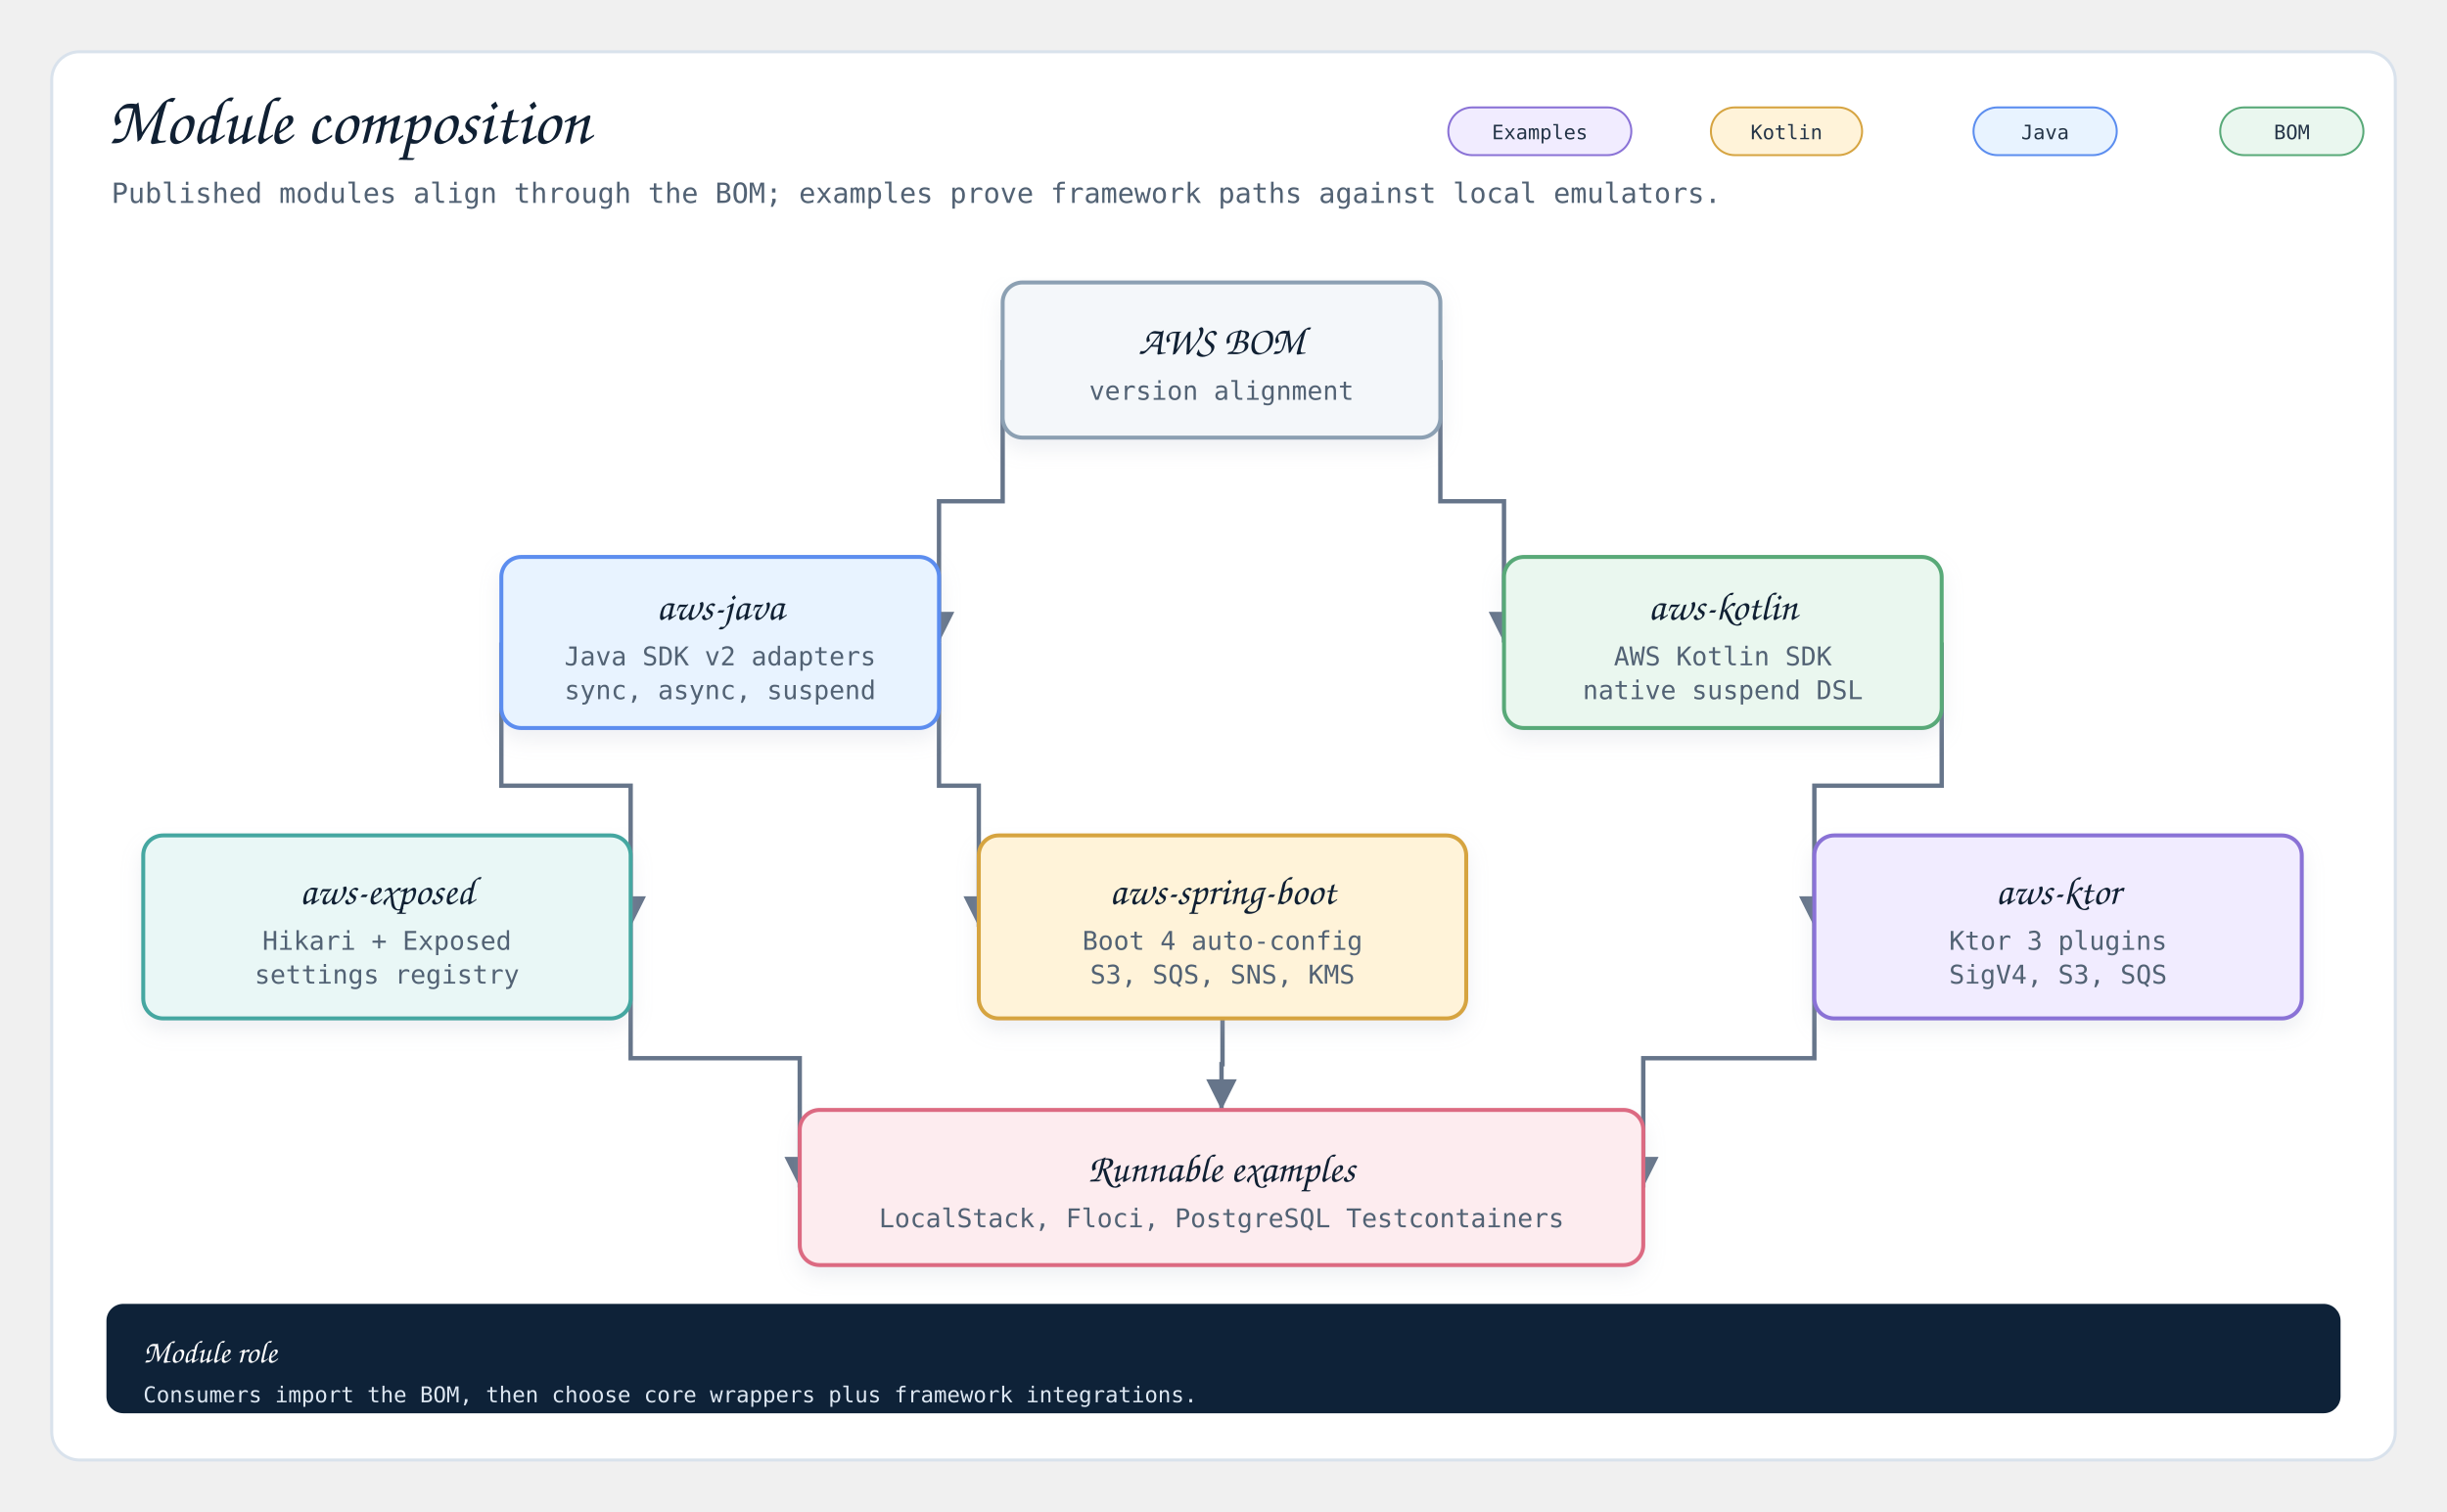
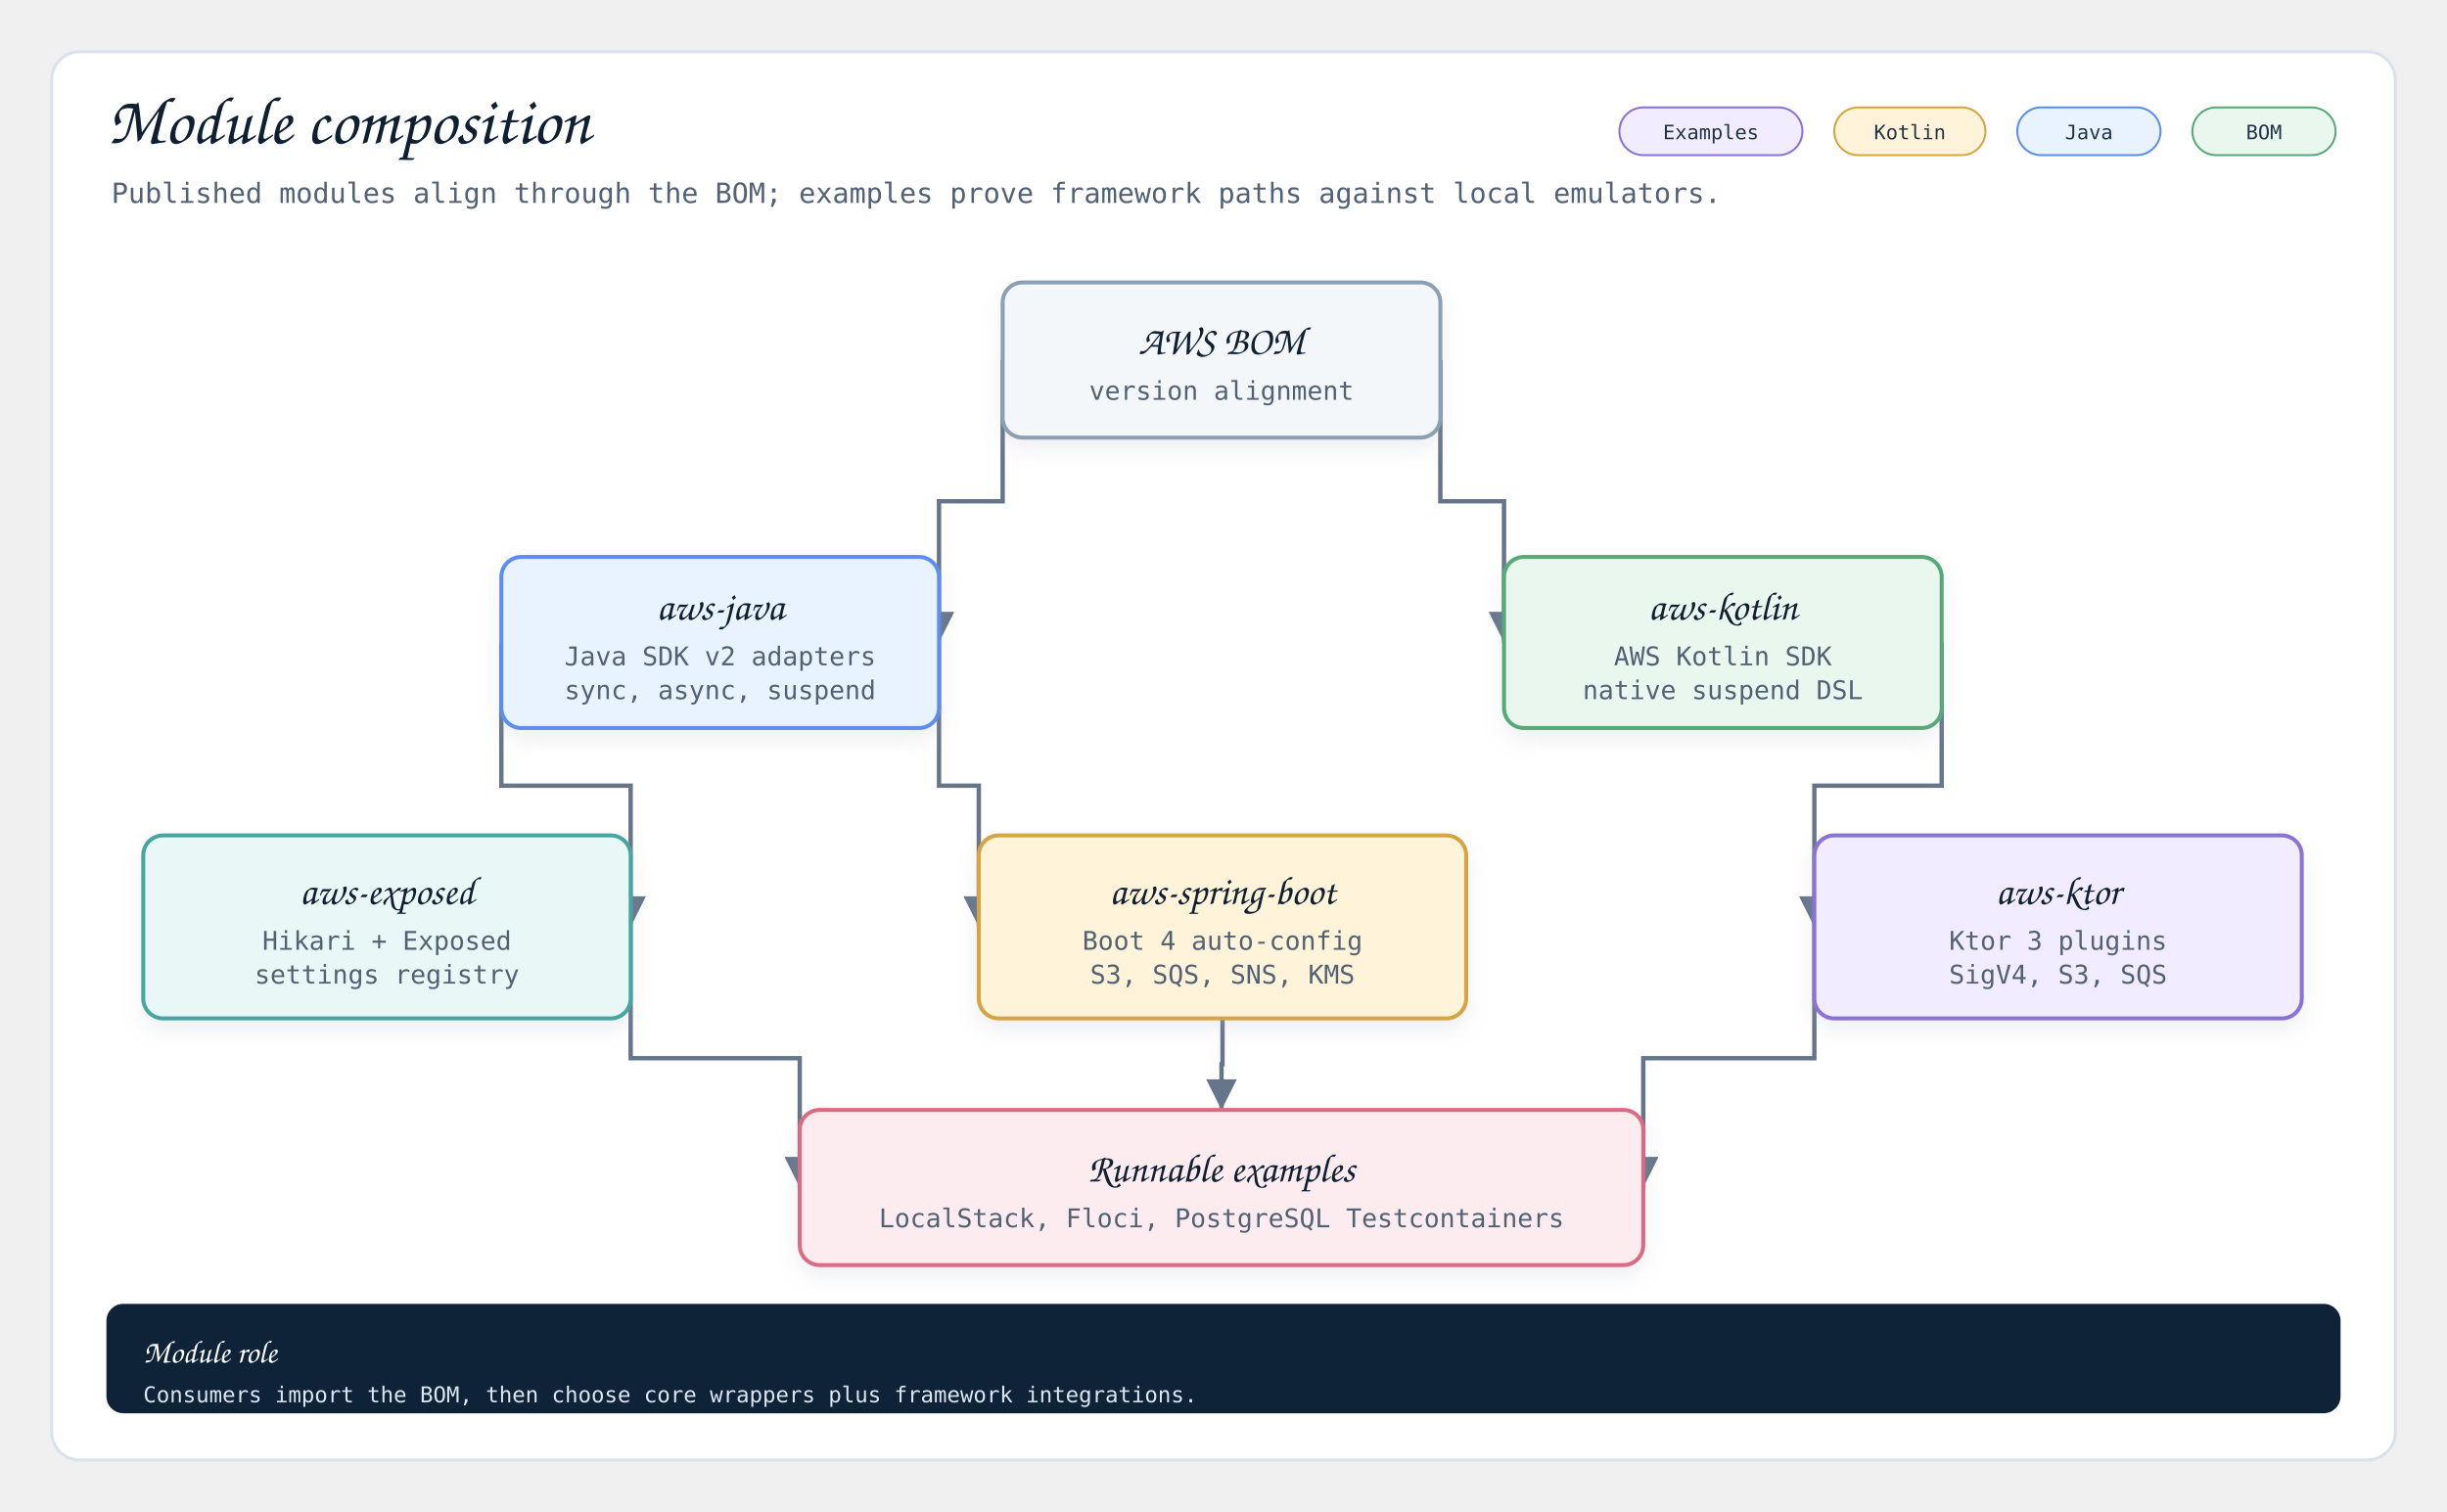
<svg xmlns="http://www.w3.org/2000/svg" width="1230" height="760" viewBox="0 0 1230 760" role="img" aria-label="Module composition">
  <defs>
    <marker id="arrow" markerWidth="9" markerHeight="9" refX="8" refY="4.5" orient="auto" markerUnits="strokeWidth">
      <path d="M1,1 L8,4.5 L1,8 Z" fill="#66758A" />
    </marker>
    <filter id="shadow" x="-10%" y="-10%" width="120%" height="130%">
      <feDropShadow dx="0" dy="5" stdDeviation="5" flood-color="#AAB7C6" flood-opacity="0.20" />
    </filter>
  </defs>
  <style>
  svg{background:#F5F7FA}
  .frame{fill:#FFFFFF;stroke:#D9E2EC;stroke-width:1.5}
  .title{font-family:"Architects Daughter","Comic Sans MS",cursive;font-size:34px;fill:#102033}
  .subtitle,.detail,.footer-detail{font-family:"Comic Mono","SFMono-Regular",Menlo,monospace;fill:#526274}
  .subtitle{font-size:14px}
  .card-title{font-family:"Architects Daughter","Comic Sans MS",cursive;font-size:20px;fill:#102033}
  .detail{font-size:13px}
  .chip{font-family:"Comic Mono","SFMono-Regular",Menlo,monospace;font-size:10px;fill:#243447}
  .card{stroke-width:2;filter:url(#shadow)}
  .edge{fill:none;stroke-width:2.2;marker-end:url(#arrow)}
  .edge-label{font-family:"Comic Mono","SFMono-Regular",Menlo,monospace;font-size:11px;fill:#344456}
  .label-bg{fill:#FFFFFF;stroke:#D9E2EC}
  .footer{fill:#0E2238;stroke:#0E2238}
  .footer-title{font-family:"Architects Daughter","Comic Sans MS",cursive;font-size:16px;fill:#FFFFFF}
  .footer-detail{font-size:11px;fill:#DDE7F2}
</style>
  <rect x="26" y="26" width="1178" height="708" rx="14" class="frame" />
  <text class="title" x="54" y="72">Module composition</text>
  <text class="subtitle" x="56" y="102">Published modules align through the BOM; examples prove framework paths against local emulators.</text>
  <g>
-     <rect x="1116" y="54" width="72" height="24" rx="12" fill="#EAF7EF" stroke="#58A978" />
-     <text class="chip" x="1152" y="70" text-anchor="middle">BOM</text>
+     <rect x="1102" y="54" width="72" height="24" rx="12" fill="#EAF7EF" stroke="#58A978" />
+     <text class="chip" x="1138" y="70" text-anchor="middle">BOM</text>
  </g>
  <g>
-     <rect x="992" y="54" width="72" height="24" rx="12" fill="#E8F3FF" stroke="#5B8DEF" />
-     <text class="chip" x="1028" y="70" text-anchor="middle">Java</text>
+     <rect x="1014" y="54" width="72" height="24" rx="12" fill="#E8F3FF" stroke="#5B8DEF" />
+     <text class="chip" x="1050" y="70" text-anchor="middle">Java</text>
  </g>
  <g>
-     <rect x="860" y="54" width="76" height="24" rx="12" fill="#FFF3D9" stroke="#D6A441" />
-     <text class="chip" x="898" y="70" text-anchor="middle">Kotlin</text>
+     <rect x="922" y="54" width="76" height="24" rx="12" fill="#FFF3D9" stroke="#D6A441" />
+     <text class="chip" x="960" y="70" text-anchor="middle">Kotlin</text>
  </g>
  <g>
-     <rect x="728" y="54" width="92" height="24" rx="12" fill="#F1ECFF" stroke="#8A72D6" />
-     <text class="chip" x="774" y="70" text-anchor="middle">Examples</text>
+     <rect x="814" y="54" width="92" height="24" rx="12" fill="#F1ECFF" stroke="#8A72D6" />
+     <text class="chip" x="860" y="70" text-anchor="middle">Examples</text>
  </g>
  <g>
    <g>
      <path class="edge" d="M504 181 L504 252 L472 252 L472 323" stroke="#66758A" />
    </g>
    <g>
      <path class="edge" d="M724 181 L724 252 L756 252 L756 323" stroke="#66758A" />
    </g>
    <g>
      <path class="edge" d="M472 323 L472 395 L492 395 L492 466" stroke="#66758A" />
    </g>
    <g>
      <path class="edge" d="M976 323 L976 395 L912 395 L912 466" stroke="#66758A" />
    </g>
    <g>
      <path class="edge" d="M252 323 L252 395 L317 395 L317 466" stroke="#66758A" />
    </g>
    <g>
      <path class="edge" d="M614.5 512 L614.5 535 L614 535 L614 558" stroke="#66758A" />
    </g>
    <g>
      <path class="edge" d="M912 466 L912 532 L826 532 L826 597" stroke="#66758A" />
    </g>
    <g>
      <path class="edge" d="M317 466 L317 532 L402 532 L402 597" stroke="#66758A" />
    </g>
  </g>
  <g id="bom">
    <rect class="card" x="504" y="142" width="220" height="78" rx="10" fill="#F4F7FA" stroke="#8CA0B3" />
    <text class="card-title" x="614" y="178" text-anchor="middle">AWS BOM</text>
    <text class="detail" x="614" y="201" text-anchor="middle">version alignment</text>
  </g>
  <g id="java">
    <rect class="card" x="252" y="280" width="220" height="86" rx="10" fill="#E8F3FF" stroke="#5B8DEF" />
    <text class="card-title" x="362" y="311.5" text-anchor="middle">aws-java</text>
    <text class="detail" x="362" y="334.5" text-anchor="middle">Java SDK v2 adapters</text>
    <text class="detail" x="362" y="351.5" text-anchor="middle">sync, async, suspend</text>
  </g>
  <g id="kotlin">
    <rect class="card" x="756" y="280" width="220" height="86" rx="10" fill="#EAF7EF" stroke="#58A978" />
    <text class="card-title" x="866" y="311.5" text-anchor="middle">aws-kotlin</text>
    <text class="detail" x="866" y="334.5" text-anchor="middle">AWS Kotlin SDK</text>
    <text class="detail" x="866" y="351.5" text-anchor="middle">native suspend DSL</text>
  </g>
  <g id="exposed">
    <rect class="card" x="72" y="420" width="245" height="92" rx="10" fill="#E9F7F6" stroke="#45A7A1" />
    <text class="card-title" x="194.5" y="454.5" text-anchor="middle">aws-exposed</text>
    <text class="detail" x="194.5" y="477.5" text-anchor="middle">Hikari + Exposed</text>
    <text class="detail" x="194.5" y="494.5" text-anchor="middle">settings registry</text>
  </g>
  <g id="spring">
    <rect class="card" x="492" y="420" width="245" height="92" rx="10" fill="#FFF3D9" stroke="#D6A441" />
    <text class="card-title" x="614.5" y="454.5" text-anchor="middle">aws-spring-boot</text>
    <text class="detail" x="614.5" y="477.5" text-anchor="middle">Boot 4 auto-config</text>
    <text class="detail" x="614.5" y="494.5" text-anchor="middle">S3, SQS, SNS, KMS</text>
  </g>
  <g id="ktor">
    <rect class="card" x="912" y="420" width="245" height="92" rx="10" fill="#F1ECFF" stroke="#8A72D6" />
    <text class="card-title" x="1034.5" y="454.5" text-anchor="middle">aws-ktor</text>
    <text class="detail" x="1034.5" y="477.5" text-anchor="middle">Ktor 3 plugins</text>
    <text class="detail" x="1034.5" y="494.5" text-anchor="middle">SigV4, S3, SQS</text>
  </g>
  <g id="examples">
    <rect class="card" x="402" y="558" width="424" height="78" rx="10" fill="#FDECEF" stroke="#DC6B82" />
    <text class="card-title" x="614" y="594" text-anchor="middle">Runnable examples</text>
    <text class="detail" x="614" y="617" text-anchor="middle">LocalStack, Floci, PostgreSQL Testcontainers</text>
  </g>
  <rect class="footer" x="54" y="656" width="1122" height="54" rx="8" />
  <text class="footer-title" x="72" y="685">Module role</text>
  <text class="footer-detail" x="72" y="705">Consumers import the BOM, then choose core wrappers plus framework integrations.</text>
</svg>
